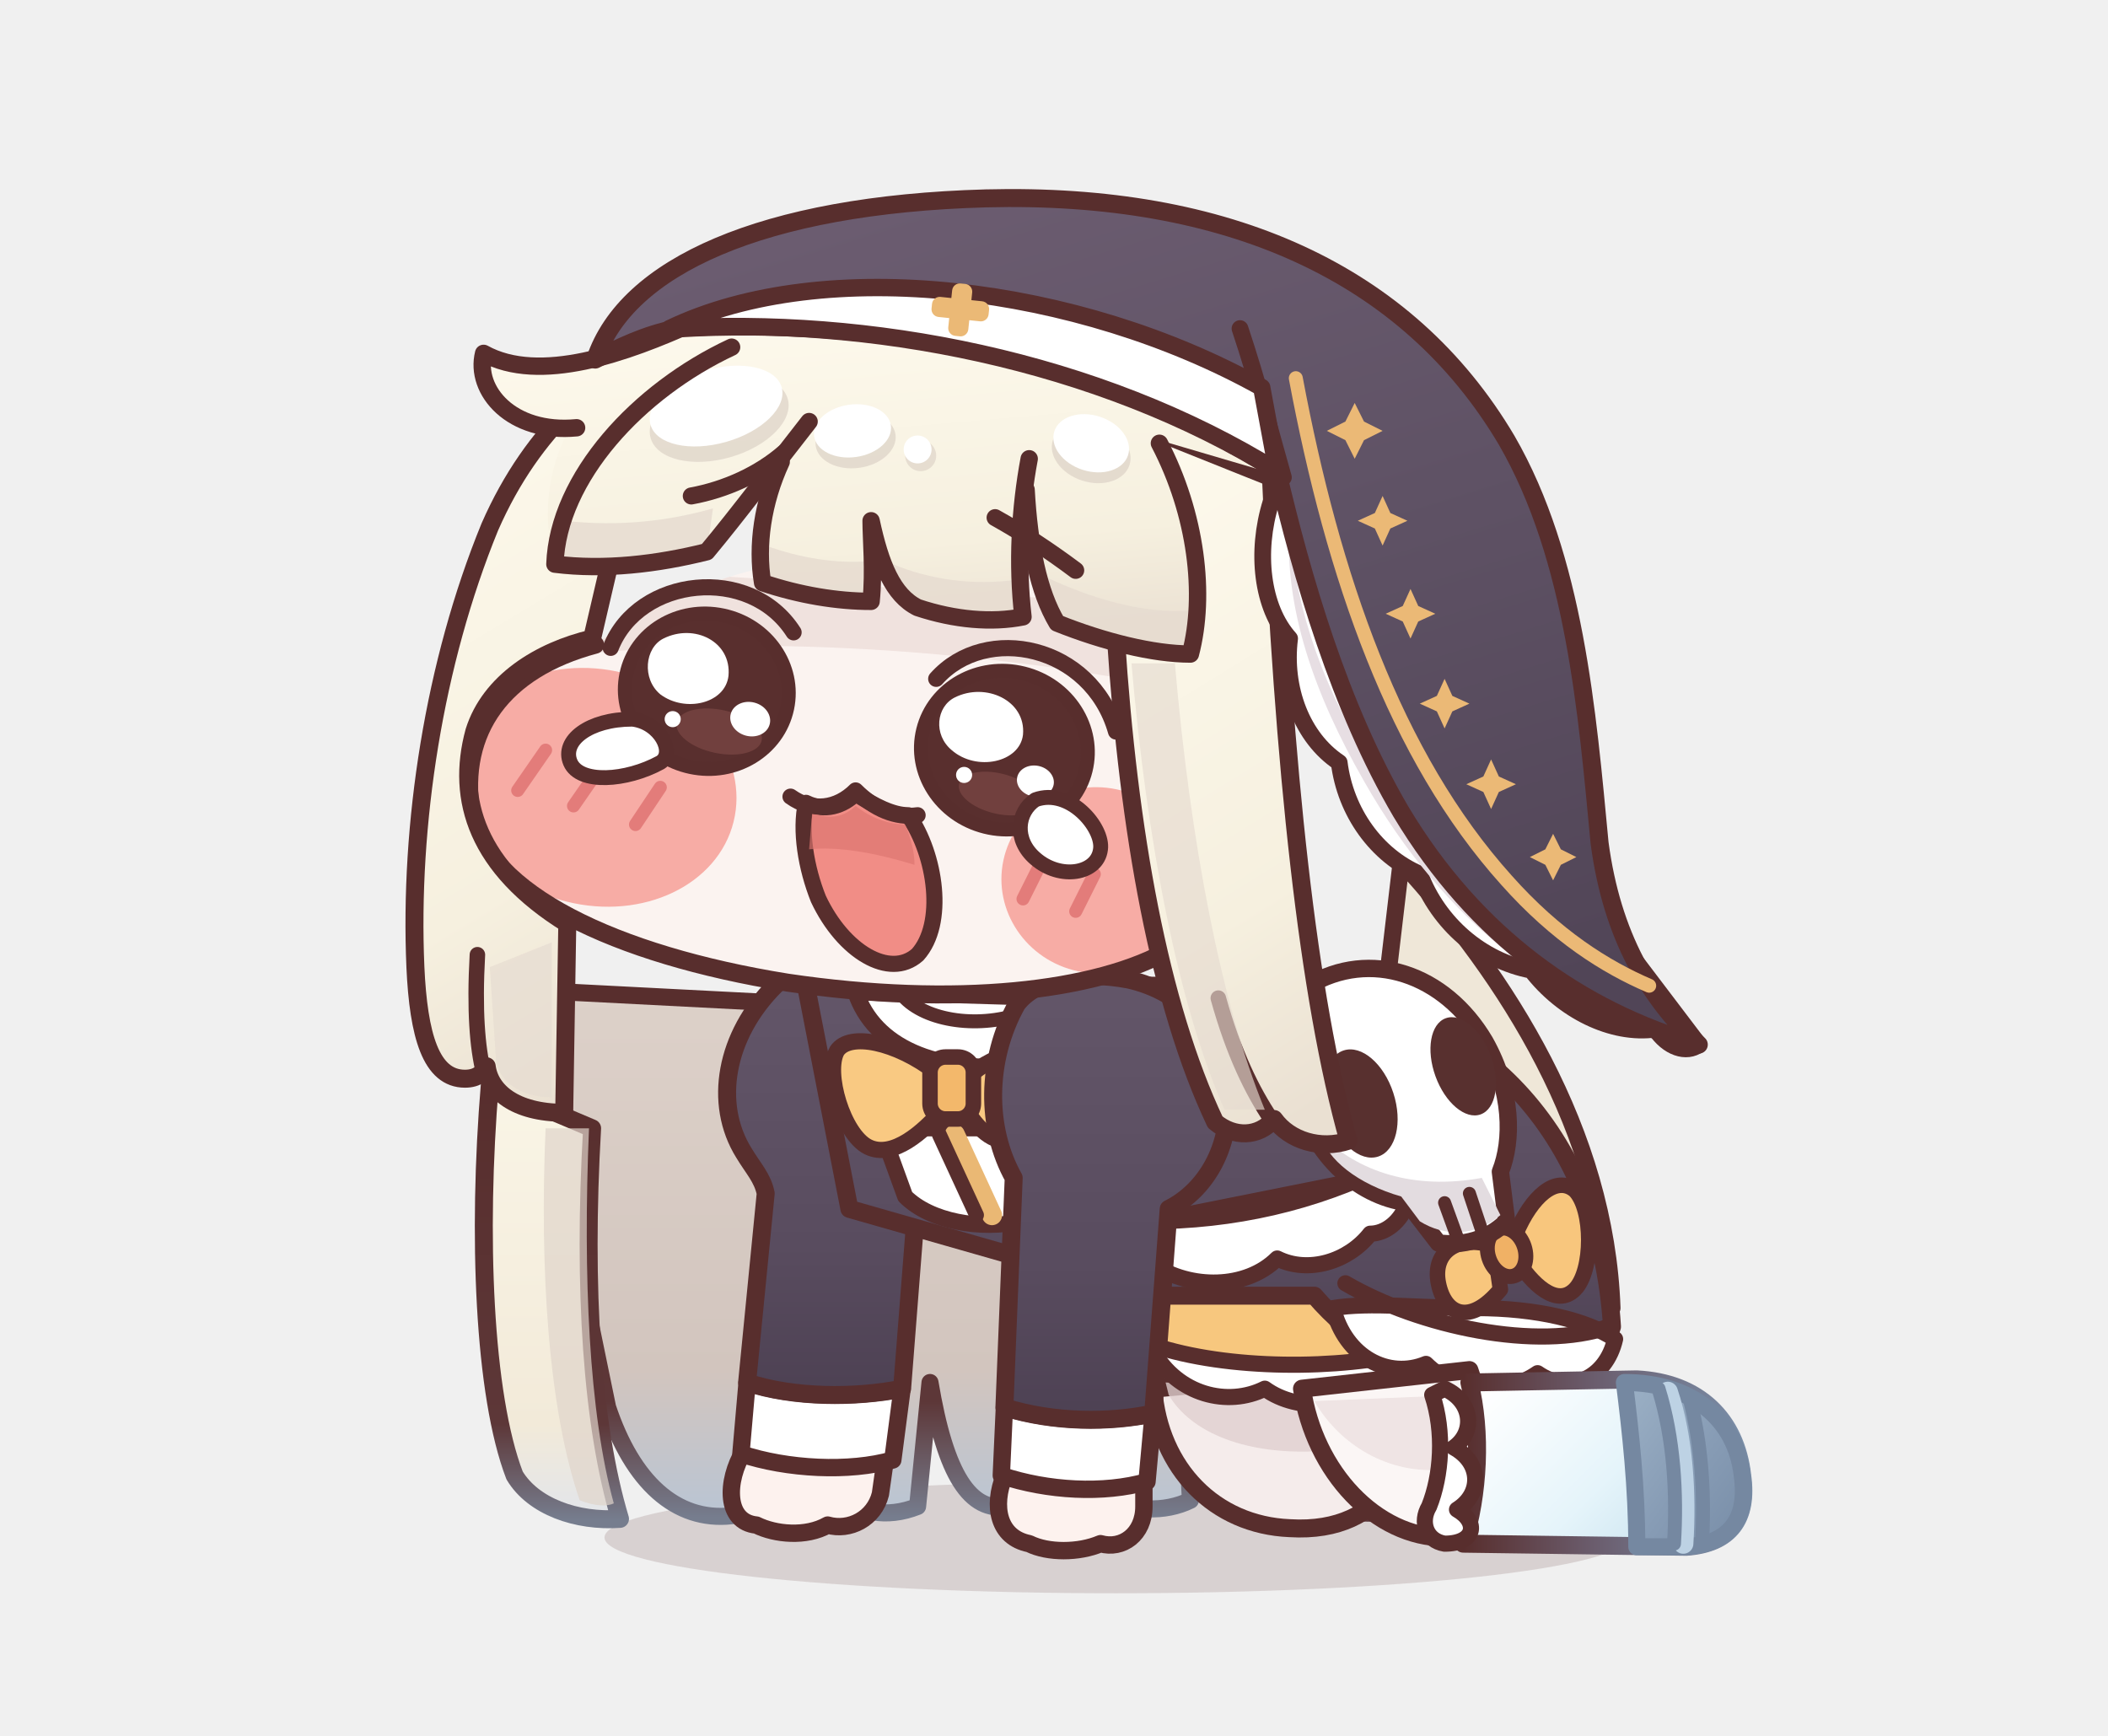
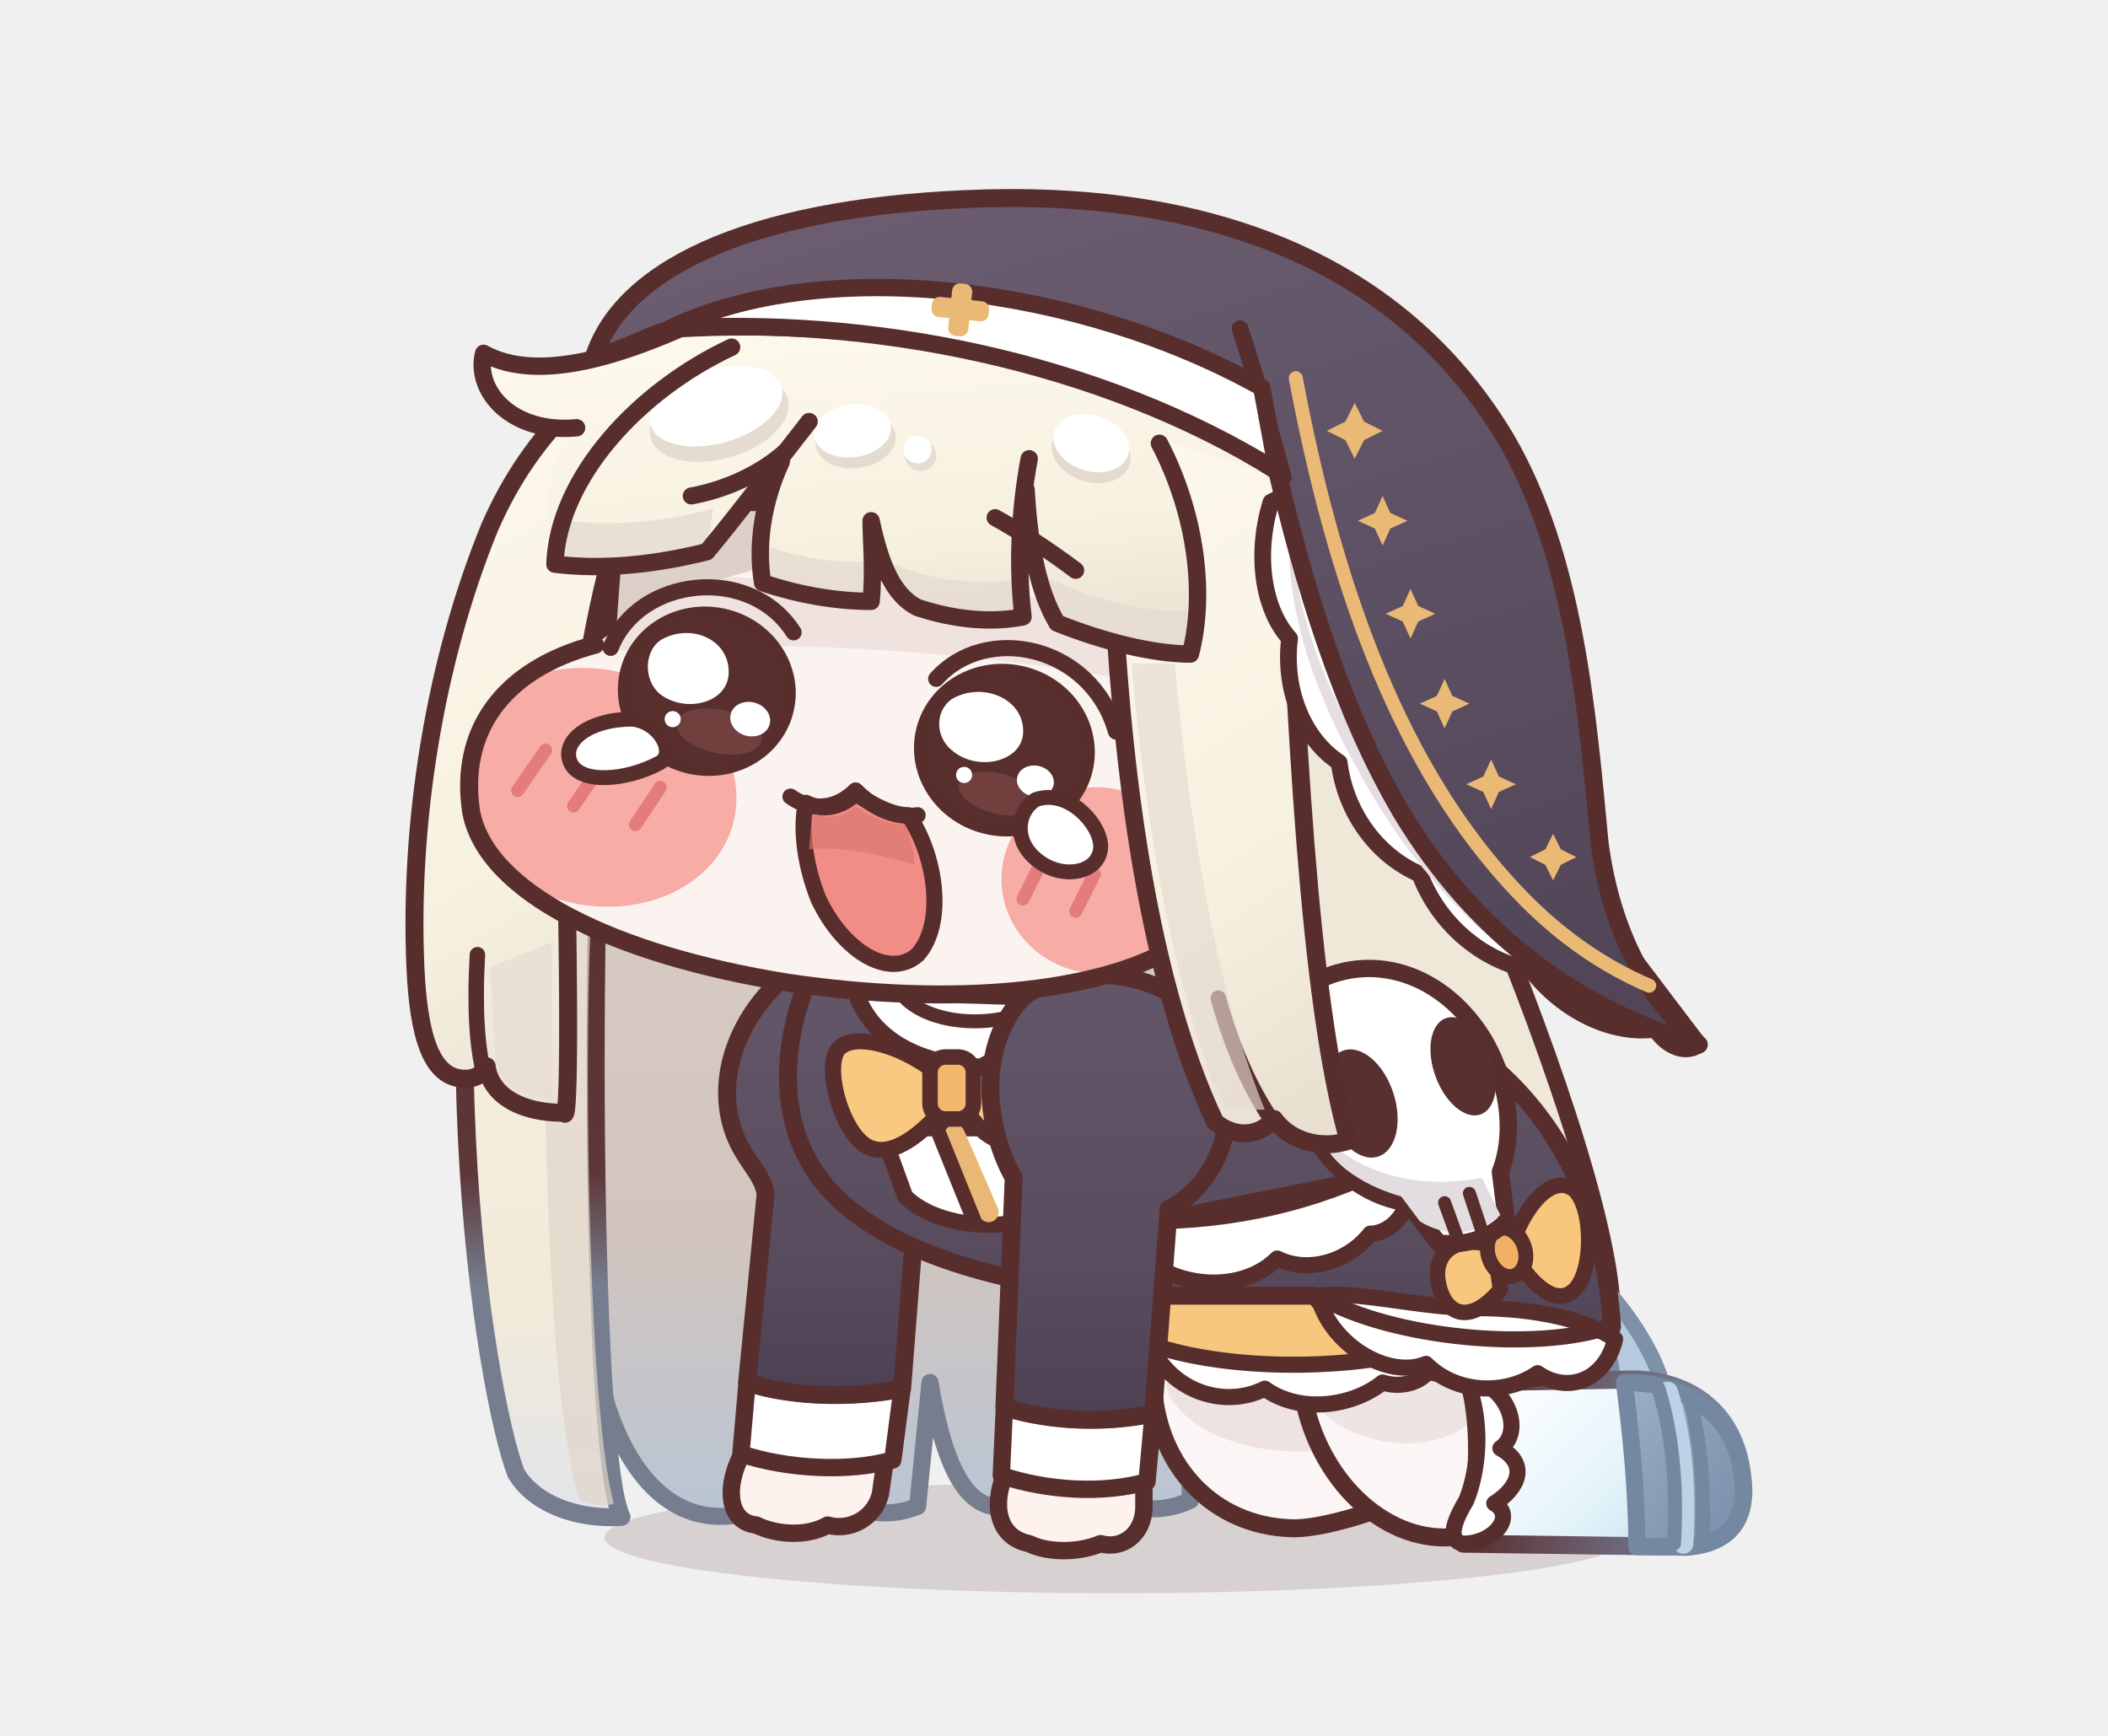
<svg xmlns="http://www.w3.org/2000/svg" id="sipiqi-svg" viewBox="-40 -30 680 560" preserveAspectRatio="xMidYMid meet">
  <defs>
-     <linearGradient id="backHairMainGrad" x1="0.5" y1="0" x2="0.5" y2="1">
+     <linearGradient id="backHairMainGrad" gradientUnits="userSpaceOnUse" x1="238.79" y1="128.94" x2="238.79" y2="459.13">
      <stop offset="0%" stop-color="#DDD1C9" />
      <stop offset="72%" stop-color="#D2C5BE" />
      <stop offset="100%" stop-color="#B9C5D4" />
    </linearGradient>
-     <linearGradient id="leftBackStrandGrad" x1="0.5" y1="0" x2="0.5" y2="1">
+     <linearGradient id="backHairStrokeGrad" gradientUnits="userSpaceOnUse" x1="238.79" y1="197.06" x2="238.79" y2="391.03">
+       <stop offset="0%" stop-color="#582E2D" />
+       <stop offset="78%" stop-color="#5D3738" />
+       <stop offset="100%" stop-color="#767D8E" />
+     </linearGradient>
+     <linearGradient id="leftBackStrandGrad" gradientUnits="userSpaceOnUse" x1="135.12" y1="143.96" x2="135.12" y2="459.43">
      <stop offset="0%" stop-color="#FAF5E6" />
      <stop offset="78%" stop-color="#F2EAD9" />
      <stop offset="100%" stop-color="#E2E5EB" />
    </linearGradient>
-     <linearGradient id="backHairStrokeGrad" x1="0.5" y1="0" x2="0.5" y2="1">
+     <linearGradient id="leftBackStrandStrokeGrad" gradientUnits="userSpaceOnUse" x1="135.12" y1="218.73" x2="135.12" y2="384.64">
      <stop offset="0%" stop-color="#582E2D" />
      <stop offset="78%" stop-color="#5D3738" />
      <stop offset="100%" stop-color="#767D8E" />
    </linearGradient>
-     <linearGradient id="frontHairGrad" x1="0.4" y1="0" x2="0.6" y2="1">
+     <linearGradient id="farSockGrad" gradientUnits="userSpaceOnUse" x1="382.92" y1="422.36" x2="463.11" y2="455.4">
+       <stop offset="0%" stop-color="#FFFFFF" />
+       <stop offset="55%" stop-color="#E5F4FA" />
+       <stop offset="100%" stop-color="#C4DFEC" />
+     </linearGradient>
+     <linearGradient id="farSockStrokeGrad" gradientUnits="userSpaceOnUse" x1="391.02" y1="432.86" x2="474.38" y2="397.95">
+       <stop offset="0%" stop-color="#582E2D" />
+       <stop offset="45%" stop-color="#6A5B6B" />
+       <stop offset="100%" stop-color="#7A8EA8" />
+     </linearGradient>
+     <linearGradient id="nearSockGrad" gradientUnits="userSpaceOnUse" x1="428.6" y1="429.19" x2="489.8" y2="490.64">
+       <stop offset="0%" stop-color="#FFFFFF" />
+       <stop offset="55%" stop-color="#E5F4FA" />
+       <stop offset="100%" stop-color="#C4DFEC" />
+     </linearGradient>
+     <linearGradient id="nearSockStrokeGrad" gradientUnits="userSpaceOnUse" x1="432" y1="442" x2="522.38" y2="442">
+       <stop offset="0%" stop-color="#582E2D" />
+       <stop offset="45%" stop-color="#6A5B6B" />
+       <stop offset="100%" stop-color="#7A8EA8" />
+     </linearGradient>
+     <linearGradient id="nearBootGrad" gradientUnits="userSpaceOnUse" x1="480.87" y1="420.33" x2="531.22" y2="456.78">
+       <stop offset="0%" stop-color="#9CB1C6" />
+       <stop offset="55%" stop-color="#879CB5" />
+       <stop offset="100%" stop-color="#788DA7" />
+     </linearGradient>
+     <linearGradient id="farArmHabitGrad" gradientUnits="userSpaceOnUse" x1="225.28" y1="287.92" x2="225.28" y2="419.97">
+       <stop offset="0%" stop-color="#635669" />
+       <stop offset="65%" stop-color="#594C5F" />
+       <stop offset="100%" stop-color="#4D4153" />
+     </linearGradient>
+     <linearGradient id="torsoHabitGrad" gradientUnits="userSpaceOnUse" x1="347.1" y1="287.98" x2="347.1" y2="415.2">
+       <stop offset="0%" stop-color="#635669" />
+       <stop offset="65%" stop-color="#594C5F" />
+       <stop offset="100%" stop-color="#4D4153" />
+     </linearGradient>
+     <linearGradient id="nearArmHabitGrad" gradientUnits="userSpaceOnUse" x1="317.78" y1="284.41" x2="317.78" y2="427.97">
+       <stop offset="0%" stop-color="#635669" />
+       <stop offset="65%" stop-color="#594C5F" />
+       <stop offset="100%" stop-color="#4D4153" />
+     </linearGradient>
+     <linearGradient id="leftSideHairGrad" gradientUnits="userSpaceOnUse" x1="128.23" y1="78.98" x2="243.16" y2="268.88">
      <stop offset="0%" stop-color="#FDF9EC" />
      <stop offset="68%" stop-color="#F6F0DF" />
      <stop offset="100%" stop-color="#EAE0D2" />
    </linearGradient>
-     <linearGradient id="veilGrad" x1="0.3" y1="0" x2="0.7" y2="1">
+     <linearGradient id="rightSideHairGrad" gradientUnits="userSpaceOnUse" x1="346.4" y1="85.8" x2="463.93" y2="276.44">
+       <stop offset="0%" stop-color="#FDF9EC" />
+       <stop offset="68%" stop-color="#F6F0DF" />
+       <stop offset="100%" stop-color="#EAE0D2" />
+     </linearGradient>
+     <linearGradient id="frontBangsGrad" gradientUnits="userSpaceOnUse" x1="225.73" y1="71.57" x2="235.39" y2="183.79">
+       <stop offset="0%" stop-color="#FDF9EC" />
+       <stop offset="68%" stop-color="#F6F0DF" />
+       <stop offset="100%" stop-color="#EAE0D2" />
+     </linearGradient>
+     <linearGradient id="veilGrad" gradientUnits="userSpaceOnUse" x1="264.15" y1="31.94" x2="353.11" y2="321.83">
      <stop offset="0%" stop-color="#6B5C70" />
      <stop offset="45%" stop-color="#5F5265" />
      <stop offset="100%" stop-color="#514557" />
    </linearGradient>
-     <linearGradient id="habitGrad" x1="0.5" y1="0" x2="0.5" y2="1">
-       <stop offset="0%" stop-color="#635669" />
-       <stop offset="65%" stop-color="#594C5F" />
-       <stop offset="100%" stop-color="#4D4153" />
-     </linearGradient>
-     <linearGradient id="lowerSockGrad" x1="0" y1="0.2" x2="1" y2="0.8">
-       <stop offset="0%" stop-color="#FFFFFF" />
-       <stop offset="55%" stop-color="#E5F4FA" />
-       <stop offset="100%" stop-color="#C4DFEC" />
-     </linearGradient>
-     <linearGradient id="farSockGrad" x1="0" y1="0.2" x2="1" y2="0.8">
-       <stop offset="0%" stop-color="#EFEBF0" />
-       <stop offset="55%" stop-color="#D5E5F0" />
-       <stop offset="100%" stop-color="#B0CADE" />
-     </linearGradient>
-     <linearGradient id="bootGrad" x1="0" y1="0" x2="1" y2="1">
-       <stop offset="0%" stop-color="#9CB1C6" />
-       <stop offset="55%" stop-color="#879CB5" />
-       <stop offset="100%" stop-color="#788DA7" />
-     </linearGradient>
-     <linearGradient id="farBootGrad" x1="0" y1="0" x2="1" y2="1">
-       <stop offset="0%" stop-color="#869BB2" />
-       <stop offset="55%" stop-color="#7186A0" />
-       <stop offset="100%" stop-color="#627792" />
-     </linearGradient>
-     <linearGradient id="legOutlineFade" x1="0" y1="0.5" x2="1" y2="0.5">
-       <stop offset="0%" stop-color="#582E2D" />
-       <stop offset="45%" stop-color="#6A5B6B" />
-       <stop offset="100%" stop-color="#7A8EA8" />
-     </linearGradient>
    <clipPath id="faceClip">
-       <path d="M 152 178 C 122 186 108 206 112 232 C 117 258 158 278 214 287 C 268 295 314 290 338 276 C 348 250 344 196 322 162 C 278 140 198 142 152 178 Z" />
+       <path d="M 152 178 c -30 8 -44 28 -40 54 5 26 46 46 102 55 54 8 100 3 124 -11 10 -26 6 -80 -16 -114 -44 -22 -124 -20 -170 16 Z" />
    </clipPath>
  </defs>
  <g id="Facing_Wrapper">
    <g id="Ground_Shadow">
      <ellipse id="Ground_Shadow_Ellipse" cx="320" cy="466" rx="165" ry="18" fill="rgba(88,46,45,0.16)" />
    </g>
    <g id="Character_Root">
      <g id="Back_Hair_Rig" stroke-linecap="round" stroke-linejoin="round">
-         <path d="M 412 248 C 446 285 478 335 480 392 L 456 385 L 408 282 Z" fill="#EFE7D8" stroke="#582E2D" stroke-width="5.5" />
-         <path d="M 142 290 L 336 300 L 344 454 C 336 458 324 458 318 452 L 292 418 L 285 456 C 273 458 265 446 260 416 L 256 456 C 246 460 236 458 232 452 L 206 434 L 196 459 C 178 461 164 448 156 424 L 142 356 Z" fill="url(#backHairMainGrad)" stroke="url(#backHairStrokeGrad)" stroke-width="5.5" />
-         <path d="M 118 320 C 114 368 116 420 126 446 C 132 456 146 461 160 460 C 151 430 148 386 151 334 Z" fill="url(#leftBackStrandGrad)" stroke="url(#backHairStrokeGrad)" stroke-width="5.8" />
-         <path d="M 136 334 C 134 380 137 425 147 454 C 152 456 156 456 158 455 C 150 426 148 382 150 334 Z" fill="#DFD4CA" opacity="0.7" />
+         <path d="M 364 116 c 34 37 114 219 116 276 l -24 -7 -118 13.21 L 183 83.23 l 181 32.77 Z" fill="#EFE7D8" stroke="#582E2D" stroke-width="5.5" />
+         <path d="M 142 129 l 194 10 8 315 c -8 4 -20 4 -26 -2 l -26 -34 -7 38 c -12 2 -20 -10 -25 -40 l -4 40 c -10 4 -20 2 -24 -4 l -26 -18 -10 25 c -18 2 -32 -11 -40 -35 0 0 -14 -47.92 -20.58 -98 -6.58 -50.08 6.58 -197 6.58 -197 Z" fill="url(#backHairMainGrad)" stroke="url(#backHairStrokeGrad)" stroke-width="5.5" />
+         <path d="M 128 144 c -34.3 140.49 -11.52 275.34 -1.52 301.34 6 10 20 15 34 14 -10.36 -20.55 -10.91 -223.63 -2.48 -313.34 l -30 -2 Z" fill="url(#leftBackStrandGrad)" stroke="url(#leftBackStrandStrokeGrad)" stroke-width="5.8" />
+         <path d="M 136.42 271.04 c -2 46 0.58 153.96 10.58 182.96 5 2 9 2 11 1 -8 -29 -9.58 -135.96 -7.58 -183.96 h -14 Z" fill="#DFD4CA" opacity="0.7" />
      </g>
      <g id="Far_Leg_Rig" stroke-linecap="round" stroke-linejoin="round">
-         <path d="M 392 406 L 448 405 C 468 406 480 418 482 436 C 484 450 478 458 464 459 L 390 458 C 395 442 396 422 392 406 Z" fill="url(#farSockGrad)" stroke="url(#legOutlineFade)" stroke-width="5.5" />
-         <path d="M 444 406 C 466 406 480 418 482 436 C 484 450 478 458 464 459 L 448 459 C 448 440 446 422 444 406 Z" fill="url(#farBootGrad)" stroke="#6D8099" stroke-width="5.2" />
-         <path d="M 458 409 C 463 424 464 442 463 458" fill="none" stroke="#AEC4D9" stroke-width="6.2" />
-         <path d="M 455 408 C 460 424 461 442 460 458" fill="none" stroke="#6D8099" stroke-width="4.2" />
-         <path d="M 465 411 C 469 426 470 443 469 458" fill="none" stroke="#6D8099" stroke-width="4.2" />
-         <path d="M 386 408 C 395 412 396 422 389 427 C 398 432 398 442 390 447 C 397 451 396 458 386 458 C 380 457 378 451 381 446 C 385 436 386 422 382 410 Z" fill="#F5F0F3" stroke="#582E2D" stroke-width="5" />
-         <path d="M 332 418 C 334 444 352 462 376 463 C 392 464 402 458 408 450 L 398 412 Z" fill="#F5ECEB" stroke="#582E2D" stroke-width="5.8" />
-         <path d="M 337 420 C 344 432 362 440 388 438 L 392 418 L 336 416 Z" fill="#DFCECE" opacity="0.78" />
+         <path d="M 476 384 c 14 14 26.38 38.27 18 42 s -54.85 -25.99 -46.1 -42.23 28.1 0.23 28.1 0.23 Z" fill="#B6CBE0" stroke="#7E91A8" stroke-width="5" />
+         <path d="M 382.91 408.06 l 49.42 -21.78 c 18.83 -6.8 34.54 -0.37 43.34 15.46 7.25 12.14 4.81 21.84 -7.72 28.17 l -66.8 26.89 c -1.57 -16.69 -8.37 -35.52 -18.24 -48.74 Z" fill="url(#farSockGrad)" stroke="url(#farSockStrokeGrad)" stroke-width="5.8" />
+         <path d="M 332 418 c 2 26 20 44 44 45 16 1 61 -16.54 63.78 -28.22 s -2.99 -40.54 -18.34 -42.19 c -12.07 -1.3 -32.05 20.31 -34.29 19.41 -5.08 -2.05 -1.15 -39.29 -34.15 -39.29 s -21 45.29 -21 45.29 Z" fill="#FBF6F5" stroke="#582E2D" stroke-width="5.8" />
+         <path d="M 337 420 c 7 12 25 20 51 18 l 4 -20 -56 -2 1 4 Z" fill="#E9DCDC" opacity="0.75" />
+       </g>
+       <g id="Near_Leg_Rig" stroke-linecap="round" stroke-linejoin="round">
+         <path d="M 380 418 c 4 27 24 48 46 48 10 0 16 -12 16 -30 l -8 -24 s -5.45 -40.56 -35.23 -40.56 -18.77 46.56 -18.77 46.56 Z" fill="#FBF6F5" stroke="#582E2D" stroke-width="5.8" />
+         <path d="M 384 422 c 8 14 42 21.5 55.78 1.09 l -17.78 -11.09 -38 10 Z" fill="#E8DADA" opacity="0.65" />
+         <path d="M 434 416 l 54 -1 c 20 1 32 13 34 31 2 14 -4 22 -18 23 l -72 -1 c 5 -16 6 -36 2 -52 Z" fill="url(#nearSockGrad)" stroke="url(#nearSockStrokeGrad)" stroke-width="5.8" />
+         <path d="M 484 416 c 22 0 36 12 38 30 2 14 -4 22 -18 23 h -16 c 0 -19 -2 -37 -4 -53 Z" fill="url(#nearBootGrad)" stroke="#7588A1" stroke-width="5.5" />
+         <path d="M 498 419 c 5 15 6 33 5 49" fill="none" stroke="#BDD2E4" stroke-width="6.5" />
+         <path d="M 495 418 c 5 16 6 34 5 50" fill="none" stroke="#7588A1" stroke-width="4.5" />
+         <path d="M 505 421 c 4 15 5 32 4 47" fill="none" stroke="#7588A1" stroke-width="4.5" />
+         <path d="M 438.03 416 c 9 4 12.97 16.23 5.97 21.23 9 5 6.03 12.77 -1.97 17.77 7 4 -0.03 13 -10.03 13 -6 -1 -1.97 -9 1.03 -14 4 -10 5 -24 1 -36 l 4 -2 Z" fill="#FFFFFF" stroke="#582E2D" stroke-width="5.2" />
      </g>
      <g id="Far_Arm_Rig" stroke-linecap="round" stroke-linejoin="round">
-         <path d="M 200 438 C 194 448 194 461 204 462 C 210 465 220 466 227 462 C 234 464 242 460 244 452 L 246 438 Z" fill="#FDF2EE" stroke="#582E2D" stroke-width="5.6" />
-         <path d="M 201 416 C 216 421 236 421 251 418 L 248 441 C 234 445 214 444 199 439 Z" fill="#FFFFFF" stroke="#582E2D" stroke-width="5.6" />
-         <path d="M 210 288 C 194 304 190 326 200 342 C 203 347 206 350 207 355 L 201 416 C 216 421 236 421 251 418 L 256 354 C 254 344 246 338 242 332 C 252 316 250 296 236 286 C 226 280 216 282 210 288 Z" fill="url(#habitGrad)" stroke="#582E2D" stroke-width="5.8" />
+         <path d="M 200 438 c -6 10 -6 23 4 24 6 3 16 4 23 0 7 2 15 -2 17 -10 l 2 -14 h -46 Z" fill="#FDF2EE" stroke="#582E2D" stroke-width="5.6" />
+         <path d="M 201 416 c 15 5 35 5 50 2 l -3 23 c -14 4 -34 3 -49 -2 l 2 -23 Z" fill="#FFFFFF" stroke="#582E2D" stroke-width="5.6" />
+         <path d="M 210 288 c -16 16 -20 38 -10 54 3 5 6 8 7 13 l -6 61 c 15 5 35 5 50 2 l 5 -64 c 0.06 -17.55 -1.42 -36.9 -8 -57" fill="url(#farArmHabitGrad)" stroke="#582E2D" stroke-width="5.8" />
      </g>
      <g id="Torso_Rig" stroke-linecap="round" stroke-linejoin="round">
-         <path d="M 332 406 C 340 420 356 424 368 418 C 379 426 396 424 406 416 C 412 418 420 416 422 410 L 416 396 L 332 396 Z" fill="#FFFFFF" stroke="#582E2D" stroke-width="5.2" />
-         <path d="M 334 382 L 418 380 L 416 406 C 392 412 356 412 332 404 Z" fill="#F7C77E" stroke="#582E2D" stroke-width="5.2" />
-         <path d="M 220 288 L 382 288 C 436 296 476 334 480 398 C 476 412 456 418 430 414 C 412 412 396 402 384 388 L 332 388 L 234 360 Z" fill="url(#habitGrad)" stroke="#582E2D" stroke-width="5.8" />
-         <path d="M 332 378 C 344 386 362 386 372 376 C 382 381 395 377 402 368 C 407 368 412 364 414 358 L 402 350 L 332 364 Z" fill="#FFFFFF" stroke="#582E2D" stroke-width="5.2" />
-         <path d="M 330 364 C 358 364 384 358 408 346" fill="none" stroke="#582E2D" stroke-width="5.2" />
-         <path d="M 390 392 C 394 408 408 415 420 410 C 430 420 446 420 456 413 C 466 420 478 415 481 402 C 472 396 456 392 436 392 C 418 392 402 390 390 392 Z" fill="#FFFFFF" stroke="#582E2D" stroke-width="5.2" />
-         <path d="M 394 384 C 418 398 456 406 479 398" fill="none" stroke="#582E2D" stroke-width="5.2" />
-         <path d="M 244 334 L 288 334 L 290 364 C 276 367 260 364 252 356 Z" fill="#FFFFFF" stroke="#582E2D" stroke-width="5.2" />
-         <path d="M 268 336 L 280 362" fill="none" stroke="#EAB874" stroke-width="6.5" />
-         <path d="M 263 336 L 275 362" fill="none" stroke="#582E2D" stroke-width="4.8" />
-         <path d="M 236 290 C 242 308 262 316 288 314 C 298 312 304 302 304 292 Z" fill="#FFFFFF" stroke="#582E2D" stroke-width="5.4" />
-         <path d="M 252 292 C 260 300 278 302 292 296" fill="none" stroke="#582E2D" stroke-width="4.5" />
+         <path d="M 332 406 c 8 14 24 18 36 12 11 8 28 6 38 -2 6 2 14 0 16 -6 l -6 -14 h -84 v 10 Z" fill="#FFFFFF" stroke="#582E2D" stroke-width="5.2" />
+         <path d="M 334 382 l 84 -2 -2 26 c -24 6 -60 6 -84 -2 l 2 -22 Z" fill="#F7C77E" stroke="#582E2D" stroke-width="5.2" />
+         <path d="M 220 288 h 162 c 54 8 94 46 98 110 -4 14 -24 20 -50 16 -18 -2 -34 -12 -46 -26 h -52 s -64.08 -0.6 -98 -28 -14 -72 -14 -72 Z" fill="url(#torsoHabitGrad)" stroke="#582E2D" stroke-width="5.8" />
+         <path d="M 332 378 c 12 8 30 8 40 -2 10 5 23 1 30 -8 5 0 10 -4 12 -10 l -12 -8 -70 14 v 14 Z" fill="#FFFFFF" stroke="#582E2D" stroke-width="5.2" />
+         <path d="M 330 364 c 28 0 54 -6 78 -18" fill="none" stroke="#582E2D" stroke-width="5.2" />
+         <path d="M 385.16 388.09 c 4 16 22.84 26.91 34.84 21.91 10 10 26 10 36 3 10 7 22 2 25 -11 -9 -6 -25 -10 -45 -10 -18 0 -38.84 -5.91 -50.84 -3.91 Z" fill="#FFFFFF" stroke="#582E2D" stroke-width="5.2" />
+         <path d="M 385.16 388.09 c 24 14 70.84 17.91 93.84 9.91" fill="none" stroke="#582E2D" stroke-width="5.2" />
+         <path d="M 244 334 h 44 l 2 30 c -14 3 -30 0 -38 -8 l -8 -22 Z" fill="#FFFFFF" stroke="#582E2D" stroke-width="5.2" />
+         <path d="M 268 336 l 10.92 25.02" fill="none" stroke="#EAB874" stroke-width="6.5" />
+         <path d="M 263 336 l 11.68 28.96" fill="none" stroke="#582E2D" stroke-width="4.8" />
+         <path d="M 236 290 c 6 18 26 26 52 24 10 -2 16 -12 16 -22 l -68 -2 Z" fill="#FFFFFF" stroke="#582E2D" stroke-width="5.4" />
+         <path d="M 252 292 c 8 8 26 10 40 4" fill="none" stroke="#582E2D" stroke-width="4.5" />
        <g id="Front_Bow">
-           <path d="M 262 316 C 249 306 234 303 230 309 C 226 316 232 336 240 340 C 248 344 258 335 264 328 Z" fill="#F9C982" stroke="#582E2D" stroke-width="5.2" />
-           <path d="M 274 316 C 284 308 295 308 298 315 C 300 322 294 336 286 338 C 279 339 274 332 271 327 Z" fill="#F9C982" stroke="#582E2D" stroke-width="5.2" />
-           <rect x="260" y="311" width="14" height="20" rx="5" fill="#F3B86B" stroke="#582E2D" stroke-width="5" />
+           <path d="M 262 316 c -13 -10 -28 -13 -32 -7 -4 7 2 27 10 31 s 18 -5 24 -12 l -2 -12 Z" fill="#F9C982" stroke="#582E2D" stroke-width="5.2" />
+           <path d="M 274 316 c 10 -8 21 -8 24 -1 2 7 -4 21 -12 23 -7 1 -12 -6 -15 -11 l 3 -11 Z" fill="#F9C982" stroke="#582E2D" stroke-width="5.2" />
+           <rect x="260" y="311" width="14" height="20" rx="5" ry="5" fill="#F3B86B" stroke="#582E2D" stroke-width="5" />
        </g>
        <g id="Skull_Rig">
          <g id="Back_Bow">
-             <path d="M 442 372 C 430 368 422 374 424 384 C 426 394 434 398 444 386 Z" fill="#F8C67D" stroke="#582E2D" stroke-width="5" />
-             <path d="M 449 368 C 454 356 462 349 468 354 C 474 360 474 380 468 386 C 462 392 454 384 449 376 Z" fill="#F8C67D" stroke="#582E2D" stroke-width="5" />
+             <path d="M 442 372 c -12 -4 -20 2 -18 12 s 10 14 20 2 l -2 -14 Z" fill="#F8C67D" stroke="#582E2D" stroke-width="5" />
+             <path d="M 449 368 c 5 -12 13 -19 19 -14 6 6 6 26 0 32 s -14 -2 -19 -10 v -8 Z" fill="#F8C67D" stroke="#582E2D" stroke-width="5" />
            <ellipse cx="446" cy="374" rx="6" ry="8" transform="rotate(-18 446 374)" fill="#F0B165" stroke="#582E2D" stroke-width="4.8" />
          </g>
          <g id="Skull_Ornament">
-             <path d="M 382 288 C 402 276 426 284 439 306 C 448 322 448 338 444 348 L 446 364 C 440 370 432 372 424 371 L 414 358 C 398 356 382 342 378 320 C 376 306 378 294 382 288 Z" fill="#FFFFFF" stroke="#582E2D" stroke-width="5.6" />
-             <path d="M 386 336 C 398 348 416 354 438 350 L 444 362 C 436 369 426 369 418 364 L 412 356 C 398 352 388 344 386 336 Z" fill="#E3DCE0" />
+             <path d="M 382 288 c 20 -12 44 -4 57 18 9 16 9 32 5 42 l 2 16 c -6 6 -14 8 -22 7 l -10 -13 c -16 -2 -32 -16 -36 -38 -2 -14 0 -26 4 -32 Z" fill="#FFFFFF" stroke="#582E2D" stroke-width="5.6" />
+             <path d="M 386 336 c 12 12 30 18 52 14 l 6 12 c -8 7 -18 7 -26 2 l -6 -8 c -14 -4 -24 -12 -26 -20 Z" fill="#E3DCE0" />
            <ellipse cx="399" cy="326" rx="11" ry="18" transform="rotate(-18 399 326)" fill="#58302F" />
            <ellipse cx="432" cy="314" rx="9.5" ry="16.5" transform="rotate(-20 432 314)" fill="#58302F" />
            <line x1="426" y1="358" x2="430" y2="369" stroke="#582E2D" stroke-width="4.2" />
            <line x1="434" y1="355" x2="438" y2="367" stroke="#582E2D" stroke-width="4.2" />
          </g>
        </g>
      </g>
-       <g id="Near_Leg_Rig" stroke-linecap="round" stroke-linejoin="round">
-         <path d="M 380 418 C 384 445 404 466 426 466 C 436 466 442 454 442 436 L 434 412 Z" fill="#FBF6F5" stroke="#582E2D" stroke-width="5.8" />
-         <path d="M 384 422 C 392 436 408 446 426 444 L 432 420 Z" fill="#E8DADA" opacity="0.65" />
-         <path d="M 434 416 L 488 415 C 508 416 520 428 522 446 C 524 460 518 468 504 469 L 432 468 C 437 452 438 432 434 416 Z" fill="url(#lowerSockGrad)" stroke="url(#legOutlineFade)" stroke-width="5.8" />
-         <path d="M 484 416 C 506 416 520 428 522 446 C 524 460 518 468 504 469 L 488 469 C 488 450 486 432 484 416 Z" fill="url(#bootGrad)" stroke="#7588A1" stroke-width="5.5" />
-         <path d="M 498 419 C 503 434 504 452 503 468" fill="none" stroke="#BDD2E4" stroke-width="6.5" />
-         <path d="M 495 418 C 500 434 501 452 500 468" fill="none" stroke="#7588A1" stroke-width="4.5" />
-         <path d="M 505 421 C 509 436 510 453 509 468" fill="none" stroke="#7588A1" stroke-width="4.5" />
-         <path d="M 426 418 C 435 422 436 432 429 437 C 438 442 438 452 430 457 C 437 461 436 468 426 468 C 420 467 418 461 421 456 C 425 446 426 432 422 420 Z" fill="#FFFFFF" stroke="#582E2D" stroke-width="5.2" />
-       </g>
      <g id="Near_Arm_Rig" stroke-linecap="round" stroke-linejoin="round">
-         <path d="M 284 446 C 280 456 282 466 292 468 C 298 471 308 471 315 468 C 322 470 329 465 329 456 L 329 446 Z" fill="#FDF2EE" stroke="#582E2D" stroke-width="5.6" />
-         <path d="M 284 424 C 300 429 318 429 332 426 L 330 448 C 316 452 298 451 283 446 Z" fill="#FFFFFF" stroke="#582E2D" stroke-width="5.6" />
-         <path d="M 288 294 C 278 312 278 334 287 350 L 284 424 C 300 429 318 429 332 426 L 337 360 C 349 354 357 340 356 324 C 355 304 342 290 324 286 C 308 283 294 286 288 294 Z" fill="url(#habitGrad)" stroke="#582E2D" stroke-width="5.8" />
+         <path d="M 284 446 c -4 10 -2 20 8 22 6 3 16 3 23 0 7 2 14 -3 14 -12 v -10 h -45 Z" fill="#FDF2EE" stroke="#582E2D" stroke-width="5.6" />
+         <path d="M 284 424 c 16 5 34 5 48 2 l -2 22 c -14 4 -32 3 -47 -2 l 1 -22 Z" fill="#FFFFFF" stroke="#582E2D" stroke-width="5.6" />
+         <path d="M 288 294 c -12.42 15.87 -10 40 -1 56 l -3 74 c 16 5 34 5 48 2 l 5 -66 c 12 -6 20 -20 19 -36 -1.39 -45.6 -55.58 -45.87 -68 -30 Z" fill="url(#nearArmHabitGrad)" stroke="#582E2D" stroke-width="5.8" />
      </g>
      <g id="Head_Rig" stroke-linecap="round" stroke-linejoin="round">
+         <g id="Left_Side_Lock">
+           <path d="M 176 80 c -22 10 -44 28 -58 60 C 100 184 92 236 94 282 c 1 22 5 36 16 36 4 0 6 -2 7 -4 1 8 9 15 25 15 0 0 1.98 8.44 1 -61 s 15 -122 15 -122 l 18 -66 Z" fill="url(#leftSideHairGrad)" stroke="#582E2D" stroke-width="5.8" />
+           <path d="M 114 278 c -1 18 0 30 2 38" fill="none" stroke="#582E2D" stroke-width="5" />
+           <path d="M 118 282 l 20 -8 v 50 c -10 0 -17 -5 -18 -12 l -2 -30 Z" fill="#E6DCD1" opacity="0.72" />
+         </g>
        <g id="Head_and_Face">
-           <path d="M 152 178 C 122 186 108 206 112 232 C 117 258 158 278 214 287 C 268 295 314 290 338 276 C 348 250 344 196 322 162 C 278 140 198 142 152 178 Z" fill="#FBF3F0" />
+           <path d="M 152 178 c -30 8 -44 28 -40 54 5 26 46 46 102 55 54 8 100 3 124 -11 10 -26 6 -80 -16 -114 -44 -22 -124 -20 -170 16 Z" fill="#FBF3F0" />
          <g clip-path="url(#faceClip)">
-             <path d="M 135 152 L 342 166 L 338 192 C 280 180 202 174 140 182 Z" fill="#ECDBD7" opacity="0.72" />
-             <ellipse cx="152" cy="224" rx="46" ry="38" transform="rotate(14 152 224)" fill="#F7ACA5" />
-             <g stroke="#E37C7A" stroke-width="4.2" stroke-linecap="round">
-               <line x1="136" y1="212" x2="127" y2="225" />
-               <line x1="154" y1="217" x2="145" y2="230" />
-               <line x1="173" y1="224" x2="165" y2="236" />
-             </g>
-             <ellipse cx="314" cy="254" rx="31" ry="30" transform="rotate(12 314 254)" fill="#F7ACA5" />
-             <g stroke="#E37C7A" stroke-width="4.2" stroke-linecap="round">
-               <line x1="296" y1="248" x2="290" y2="260" />
-               <line x1="313" y1="252" x2="307" y2="264" />
-             </g>
-           </g>
-           <path d="M 152 178 C 122 186 108 206 112 232 C 117 258 158 278 214 287 C 268 295 314 290 338 276" fill="none" stroke="#582E2D" stroke-width="5.8" />
+             <path d="M 135 152 l 207 14 -4 26 c -58 -12 -136 -18 -198 -10 l -5 -30 Z" fill="#ECDBD7" opacity="0.72" />
+             <ellipse cx="152" cy="224" rx="38" ry="46" transform="rotate(-76 152 224)" fill="#F7ACA5" />
+             <line x1="136" y1="212" x2="127" y2="225" stroke="#E37C7A" stroke-width="4.2" />
+             <line x1="154" y1="217" x2="145" y2="230" stroke="#E37C7A" stroke-width="4.2" />
+             <line x1="173" y1="224" x2="165" y2="236" stroke="#E37C7A" stroke-width="4.2" />
+             <ellipse cx="314" cy="254" rx="30" ry="31" transform="rotate(-78 314 254)" fill="#F7ACA5" />
+             <line x1="296" y1="248" x2="290" y2="260" stroke="#E37C7A" stroke-width="4.2" />
+             <line x1="313" y1="252" x2="307" y2="264" stroke="#E37C7A" stroke-width="4.2" />
+           </g>
+           <path d="M 152 178 c -30 8 -44 28 -40 54 5 26 46 46 102 55 54 8 100 3 124 -11" fill="none" stroke="#582E2D" stroke-width="5.8" />
        </g>
        <g id="Eyes_and_Mouth">
          <g id="Left_Eye_Blink">
-             <path d="M 157 179 C 166 156 202 152 216 174" fill="none" stroke="#582E2D" stroke-width="5.2" />
-             <ellipse cx="188" cy="193" rx="26.5" ry="25" transform="rotate(12 188 193)" fill="#592F2E" stroke="#582E2D" stroke-width="4.5" />
-             <ellipse cx="192" cy="206" rx="14" ry="7" transform="rotate(12 192 206)" fill="#7A4643" opacity="0.75" />
-             <path d="M 174 176 C 184 171 196 177 195 188 C 194 197 181 200 173 194 C 167 189 168 179 174 176 Z" fill="#FFFFFF" />
-             <ellipse cx="202" cy="202" rx="6.5" ry="5.5" transform="rotate(15 202 202)" fill="#FFFFFF" />
+             <path d="M 157 179 c 9 -23 45 -27 59 -5" fill="none" stroke="#582E2D" stroke-width="5.2" />
+             <ellipse cx="188" cy="193" rx="25" ry="26.5" transform="rotate(-78 188 193)" fill="#592F2E" stroke="#582E2D" stroke-width="4.5" />
+             <ellipse cx="192" cy="206" rx="7" ry="14" transform="rotate(-78 192 206)" fill="#7A4643" opacity="0.75" />
+             <path d="M 174 176 c 10 -5 22 1 21 12 -1 9 -14 12 -22 6 -6 -5 -5 -15 1 -18 Z" fill="#FFFFFF" />
+             <ellipse cx="202" cy="202" rx="5.5" ry="6.5" transform="rotate(-75 202 202)" fill="#FFFFFF" />
            <circle cx="177" cy="202" r="2.6" fill="#FFFFFF" />
          </g>
          <g id="Left_Tear">
-             <path d="M 164 202 C 150 202 141 209 144 216 C 147 223 162 222 173 216 C 178 213 173 203 164 202 Z" fill="#FFFFFF" stroke="#582E2D" stroke-width="4.8" />
+             <path d="M 164 202 c -14 0 -23 7 -20 14 s 18 6 29 0 c 5 -3 0 -13 -9 -14 Z" fill="#FFFFFF" stroke="#582E2D" stroke-width="4.8" />
          </g>
          <g id="Right_Eye_Blink">
-             <path d="M 262 189 C 278 171 312 178 320 206" fill="none" stroke="#582E2D" stroke-width="5.2" />
-             <ellipse cx="284" cy="212" rx="27" ry="25.5" transform="rotate(14 284 212)" fill="#592F2E" stroke="#582E2D" stroke-width="4.5" />
-             <ellipse cx="282" cy="226" rx="13" ry="6.5" transform="rotate(14 282 226)" fill="#7A4643" opacity="0.75" />
-             <path d="M 268 195 C 278 190 291 196 290 207 C 289 216 275 219 267 212 C 261 207 262 198 268 195 Z" fill="#FFFFFF" />
-             <ellipse cx="294" cy="222" rx="6" ry="5" transform="rotate(12 294 222)" fill="#FFFFFF" />
+             <path d="M 262 189 c 16 -18 50 -11 58 17" fill="none" stroke="#582E2D" stroke-width="5.2" />
+             <ellipse cx="284" cy="212" rx="25.5" ry="27" transform="rotate(-76 284 212)" fill="#592F2E" stroke="#582E2D" stroke-width="4.5" />
+             <ellipse cx="282" cy="226" rx="6.5" ry="13" transform="rotate(-76 282 226)" fill="#7A4643" opacity="0.75" />
+             <path d="M 268 195 c 10 -5 23 1 22 12 -1 9 -15 12 -23 5 -6 -5 -5 -14 1 -17 Z" fill="#FFFFFF" />
+             <ellipse cx="294" cy="222" rx="5" ry="6" transform="rotate(-78 294 222)" fill="#FFFFFF" />
            <circle cx="271" cy="220" r="2.6" fill="#FFFFFF" />
          </g>
          <g id="Right_Tear">
-             <path d="M 294 228 C 288 232 287 241 294 247 C 302 254 314 252 315 244 C 316 237 305 224 294 228 Z" fill="#FFFFFF" stroke="#582E2D" stroke-width="4.8" />
+             <path d="M 294 228 c -6 4 -7 13 0 19 8 7 20 5 21 -3 1 -7 -10 -20 -21 -16 Z" fill="#FFFFFF" stroke="#582E2D" stroke-width="4.8" />
          </g>
          <g id="Mouth">
-             <path d="M 220 229 C 226 232 232 230 236 226 C 242 230 248 233 253 233 C 262 246 265 268 256 278 C 247 286 232 277 224 260 C 220 250 218 238 220 229 Z" fill="#F18D86" stroke="#582E2D" stroke-width="5.2" />
-             <path d="M 222 232 C 228 235 233 233 236 230 C 241 234 247 236 252 236 C 254 241 255 245 255 249 C 242 245 230 243 221 244 Z" fill="#DC746E" opacity="0.65" />
-             <path d="M 215 227 C 222 232 230 231 236 225 C 242 231 249 234 256 233" fill="none" stroke="#582E2D" stroke-width="5.2" />
-           </g>
+             <path d="M 220 229 c 6 3 12 1 16 -3 6 4 12 7 17 7 9 13 12 35 3 45 -9 8 -24 -1 -32 -18 -4 -10 -6 -22 -4 -31 Z" fill="#F18D86" stroke="#582E2D" stroke-width="5.2" />
+             <path d="M 222 232 c 6 3 11 1 14 -2 5 4 11 6 16 6 2 5 3 9 3 13 -13 -4 -25 -6 -34 -5 l 1 -12 Z" fill="#DC746E" opacity="0.65" />
+             <path d="M 215 227 c 7 5 15 4 21 -2 6 6 13 9 20 8" fill="none" stroke="#582E2D" stroke-width="5.2" />
+           </g>
+         </g>
+         <g id="Right_Side_Lock">
+           <path d="M 320 176 c 4 62 14 118 32 156 6 5 14 5 19 -1 5 7 15 10 24 7 -13 -46 -17 -133.5 -21 -227.5 l -45.17 -27.27 -8.83 92.77 Z" fill="url(#rightSideHairGrad)" stroke="#582E2D" stroke-width="5.8" />
+           <path d="M 353 292 c 5 18 11 30 17 39" fill="none" stroke="#582E2D" stroke-width="5" />
+           <path d="M 325 184 c 5 58 15 110 30 144 h 13 c -14 -34 -24 -86 -29 -144 h -14 Z" fill="#E5DAD0" opacity="0.65" />
        </g>
        <g id="Front_Hair_and_Bangs">
-           <g id="Left_Side_Lock">
-             <path d="M 176 80 C 154 90 132 108 118 140 C 100 184 92 236 94 282 C 95 304 99 318 110 318 C 114 318 116 316 117 314 C 118 322 126 329 142 329 L 143 268 C 114 250 107 228 113 206 C 118 190 134 180 151 176 L 158 146 Z" fill="url(#frontHairGrad)" stroke="#582E2D" stroke-width="5.8" />
-             <path d="M 114 278 C 113 296 114 308 116 316" fill="none" stroke="#582E2D" stroke-width="5" />
-             <path d="M 118 282 L 138 274 L 138 324 C 128 324 121 319 120 312 Z" fill="#E6DCD1" opacity="0.72" />
-           </g>
-           <g id="Right_Side_Lock">
-             <path d="M 320 176 C 324 238 334 294 352 332 C 358 337 366 337 371 331 C 376 338 386 341 395 338 C 382 292 374 218 370 124 L 330 108 Z" fill="url(#frontHairGrad)" stroke="#582E2D" stroke-width="5.8" />
-             <path d="M 353 292 C 358 310 364 322 370 331" fill="none" stroke="#582E2D" stroke-width="5" />
-             <path d="M 325 184 C 330 242 340 294 355 328 L 368 328 C 354 294 344 242 339 184 Z" fill="#E5DAD0" opacity="0.65" />
-           </g>
-           <path d="M 184 74 C 162 84 134 94 116 84 C 113 96 125 110 144 108 C 138 118 134 134 139 152 C 155 154 172 152 188 148 C 194 140 202 128 210 116 C 206 132 204 146 206 158 C 218 162 230 164 241 164 C 242 154 241 144 241 138 C 244 152 248 162 256 166 C 268 170 280 171 290 169 C 288 154 289 138 292 122 C 292 142 295 160 301 171 C 316 177 332 181 344 181 C 349 162 346 136 334 112 L 368 122 L 364 102 C 308 78 242 68 184 74 Z" fill="url(#frontHairGrad)" />
-           <path d="M 142 138 C 160 140 176 138 190 134 L 188 148 C 172 152 155 154 139 152 Z" fill="#E6DBD0" opacity="0.8" />
-           <path d="M 207 146 C 218 150 230 152 241 151 L 241 164 C 230 164 218 162 206 158 Z" fill="#E6DBD0" opacity="0.8" />
-           <path d="M 248 152 C 260 157 274 159 288 157 L 290 169 C 276 171 262 169 252 164 Z" fill="#E6DBD0" opacity="0.8" />
-           <path d="M 297 156 C 312 163 328 168 344 167 L 344 181 C 328 181 312 177 301 171 Z" fill="#E6DBD0" opacity="0.8" />
+           <path d="M 184 74 c -22 10 -50 20 -68 10 -3 12 9 26 28 24 -6 10 -10 26 -5 44 16 2 33 0 49 -4 6 -8 14 -20 22 -32 -4 16 -6 30 -4 42 12 4 24 6 35 6 1 -10 0 -20 0 -26 3 14 7 24 15 28 12 4 24 5 34 3 -2 -15 -1 -31 2 -47 0 20 3 38 9 49 15 6 31 10 43 10 5 -19 2 -45 -10 -69 l 34 10 -4 -20 c -56 -24 -122 -34 -180 -28 Z" fill="url(#frontBangsGrad)" />
+           <path d="M 142 138 c 18 2 34 0 48 -4 l -2 14 c -16 4 -33 6 -49 4 l 3 -14 Z" fill="#E6DBD0" opacity="0.8" />
+           <path d="M 207 146 c 11 4 23 6 34 5 v 13 c -11 0 -23 -2 -35 -6 l 1 -12 Z" fill="#E6DBD0" opacity="0.8" />
+           <path d="M 248 152 c 12 5 26 7 40 5 l 2 12 c -14 2 -28 0 -38 -5 l -4 -12 Z" fill="#E6DBD0" opacity="0.8" />
+           <path d="M 297 156 c 15 7 31 12 47 11 v 14 c -16 0 -32 -4 -43 -10 l -4 -15 Z" fill="#E6DBD0" opacity="0.8" />
          <g id="Hair_Highlights">
            <ellipse cx="192" cy="105" rx="23" ry="13" transform="rotate(-16 192 105)" fill="#DCD1C6" opacity="0.7" />
            <ellipse cx="191" cy="101" rx="22" ry="12" transform="rotate(-16 191 101)" fill="#FFFFFF" />
            <ellipse cx="236" cy="112" rx="13" ry="9" transform="rotate(-8 236 112)" fill="#DCD1C6" opacity="0.7" />
            <ellipse cx="235" cy="109" rx="12.5" ry="8.5" transform="rotate(-8 235 109)" fill="#FFFFFF" />
            <circle cx="257" cy="117" r="5" fill="#DCD1C6" opacity="0.65" />
            <circle cx="256" cy="115" r="4.5" fill="#FFFFFF" />
-             <ellipse cx="312" cy="116" rx="13" ry="9.5" transform="rotate(18 312 116)" fill="#DCD1C6" opacity="0.7" />
-             <ellipse cx="312" cy="113" rx="12.5" ry="9" transform="rotate(18 312 113)" fill="#FFFFFF" />
-           </g>
-           <path d="M 196 82 C 166 96 140 124 139 152 C 155 154 172 152 188 148 C 198 136 210 120 221 106" fill="none" stroke="#582E2D" stroke-width="5.6" />
-           <path d="M 212 119 C 206 132 204 146 206 158 C 218 162 230 164 241 164 C 242 154 241 144 241 138 C 244 152 248 162 256 166 C 268 170 280 171 290 169 C 288 152 289 134 292 118" fill="none" stroke="#582E2D" stroke-width="5.6" />
-           <path d="M 291 128 C 292 146 295 161 301 171 C 316 177 332 181 344 181 C 349 162 346 136 334 113" fill="none" stroke="#582E2D" stroke-width="5.6" />
-           <path d="M 184 74 C 162 84 134 94 116 84 C 113 96 125 110 146 108" fill="none" stroke="#582E2D" stroke-width="5.6" />
-           <path d="M 183 130 C 194 128 205 123 213 116" fill="none" stroke="#582E2D" stroke-width="5.5" />
-           <path d="M 281 137 C 290 142 299 148 307 154" fill="none" stroke="#582E2D" stroke-width="5.5" />
+             <ellipse cx="312" cy="116" rx="9.5" ry="13" transform="rotate(-72 312 116)" fill="#DCD1C6" opacity="0.7" />
+             <ellipse cx="312" cy="113" rx="9" ry="12.5" transform="rotate(-72 312 113)" fill="#FFFFFF" />
+           </g>
+           <path d="M 196 82 c -30 14 -56 42 -57 70 16 2 33 0 49 -4 10 -12 22 -28 33 -42" fill="none" stroke="#582E2D" stroke-width="5.6" />
+           <path d="M 212 119 c -6 13 -8 27 -6 39 12 4 24 6 35 6 1 -10 0 -20 0 -26 3 14 7 24 15 28 12 4 24 5 34 3 -2 -17 -1 -35 2 -51" fill="none" stroke="#582E2D" stroke-width="5.6" />
+           <path d="M 291 128 c 1 18 4 33 10 43 15 6 31 10 43 10 5 -19 2 -45 -10 -68" fill="none" stroke="#582E2D" stroke-width="5.6" />
+           <path d="M 184 74 c -22 10 -50 20 -68 10 -3 12 9 26 30 24" fill="none" stroke="#582E2D" stroke-width="5.6" />
+           <path d="M 183 130 c 11 -2 22 -7 30 -14" fill="none" stroke="#582E2D" stroke-width="5.5" />
+           <path d="M 281 137 c 9 5 18 11 26 17" fill="none" stroke="#582E2D" stroke-width="5.5" />
        </g>
        <g id="Veil_Rig">
-           <path d="M 370 132 C 365 148 367 166 376 176 C 374 192 380 208 392 216 C 394 232 404 246 418 252 C 424 268 438 280 454 283 C 464 296 480 304 494 302 C 498 308 504 310 508 307 L 486 278 L 418 188 L 382 126 Z" fill="#FFFFFF" stroke="#582E2D" stroke-width="5.4" />
-           <path d="M 376 138 C 378 186 408 242 468 284 L 496 300 C 464 296 426 268 400 222 C 384 194 374 166 376 138 Z" fill="#E7DEE3" />
-           <path d="M 152 86 C 162 56 206 36 278 34 C 356 32 414 58 446 112 C 468 150 472 200 476 242 C 480 272 492 292 508 307 C 470 296 436 272 412 232 C 392 198 380 156 372 122 C 316 86 244 72 178 76 C 168 78 160 82 152 86 Z" fill="url(#veilGrad)" stroke="#582E2D" stroke-width="5.8" />
-           <path d="M 360 76 C 366 94 370 110 374 124" fill="none" stroke="#582E2D" stroke-width="5.4" />
-           <path d="M 176 76 C 226 52 308 62 367 95 L 372 122 C 314 86 240 72 176 76 Z" fill="#FFFFFF" stroke="#582E2D" stroke-width="5.6" />
-           <g id="Headband_Cross" fill="#EBB976">
-             <rect x="266.5" y="61.5" width="6.5" height="17" rx="2.5" transform="rotate(6 270 70)" />
-             <rect x="260.5" y="66.5" width="18.5" height="6.5" rx="2.5" transform="rotate(6 270 70)" />
-           </g>
-           <path d="M 378 92 C 390 156 410 214 446 254 C 462 272 478 282 492 288" fill="none" stroke="#EBB976" stroke-width="4.5" stroke-linecap="round" />
-           <g id="Veil_Stars" fill="#EBB976">
-             <path d="M 397 100 L 400 106 L 406 109 L 400 112 L 397 118 L 394 112 L 388 109 L 394 106 Z" />
-             <path d="M 406 130 L 408.5 135.5 L 414 138 L 408.5 140.5 L 406 146 L 403.5 140.5 L 398 138 L 403.5 135.5 Z" />
-             <path d="M 415 160 L 417.5 165.5 L 423 168 L 417.5 170.5 L 415 176 L 412.5 170.5 L 407 168 L 412.5 165.5 Z" />
-             <path d="M 426 189 L 428.5 194.5 L 434 197 L 428.5 199.5 L 426 205 L 423.5 199.5 L 418 197 L 423.5 194.5 Z" />
-             <path d="M 441 215 L 443.5 220.5 L 449 223 L 443.5 225.5 L 441 231 L 438.5 225.5 L 433 223 L 438.5 220.5 Z" />
-             <path d="M 461 239 L 463.5 244 L 468.5 246.5 L 463.5 249 L 461 254 L 458.5 249 L 453.5 246.5 L 458.5 244 Z" />
+           <path d="M 370 132 c -5 16 -3 34 6 44 -2 16 4 32 16 40 2 16 12 30 26 36 6 16 20 28 36 31 10 13 26 21 40 19 4 6 10 8 14 5 l -22 -29 -68 -90 -36 -62 -12 6 Z" fill="#FFFFFF" stroke="#582E2D" stroke-width="5.4" />
+           <path d="M 376 138 c 2 48 32 104 92 146 l 28 16 c -32 -4 -70 -32 -96 -78 -16 -28 -26 -56 -24 -84 Z" fill="#E7DEE3" />
+           <path d="M 151.65 84.96 C 161.65 54.96 206 36 278 34 c 78 -2 136 24 168 78 22 38 26 88 30 130 4 30 16 50 32 65 -38 -11 -72 -35 -96 -75 -20 -34 -32 -76 -40 -110 -56 -36 -128 -50 -194 -46 -10 2 -14.35 6.46 -26.35 8.96 Z" fill="url(#veilGrad)" stroke="#582E2D" stroke-width="5.8" />
+           <path d="M 360 76 c 6 18 10 34 14 48" fill="none" stroke="#582E2D" stroke-width="5.4" />
+           <path d="M 176 76 c 50 -24 132 -14 191 19 l 5 27 c -58 -36 -132 -50 -196 -46 Z" fill="#FFFFFF" stroke="#582E2D" stroke-width="5.6" />
+           <g id="Headband_Cross">
+             <rect x="261.25" y="66.72" width="17" height="6.5" rx="2.5" ry="2.5" transform="rotate(-84 269.75 69.97)" fill="#EBB976" />
+             <rect x="266.53" y="60.48" width="6.5" height="18.5" rx="2.5" ry="2.5" transform="rotate(-84 269.78 69.73)" fill="#EBB976" />
+           </g>
+           <path d="M 378 92 c 12 64 32 122 68 162 16 18 32 28 46 34" fill="none" stroke="#EBB976" stroke-width="4.5" />
+           <g id="Veil_Stars">
+             <path d="M 397 100 l 3 6 6 3 -6 3 -3 6 -3 -6 -6 -3 6 -3 3 -6 Z" fill="#EBB976" />
+             <path d="M 406 130 l 2.5 5.5 5.5 2.5 -5.5 2.5 -2.5 5.5 -2.5 -5.5 -5.5 -2.5 5.5 -2.5 2.5 -5.5 Z" fill="#EBB976" />
+             <path d="M 415 160 l 2.5 5.5 5.5 2.5 -5.5 2.5 -2.5 5.5 -2.5 -5.5 -5.5 -2.5 5.5 -2.5 2.5 -5.5 Z" fill="#EBB976" />
+             <path d="M 426 189 l 2.5 5.5 5.5 2.5 -5.5 2.5 -2.5 5.5 -2.5 -5.5 -5.5 -2.5 5.5 -2.5 2.5 -5.5 Z" fill="#EBB976" />
+             <path d="M 441 215 l 2.5 5.5 5.5 2.5 -5.5 2.5 -2.5 5.5 -2.5 -5.5 -5.5 -2.5 5.5 -2.5 2.5 -5.5 Z" fill="#EBB976" />
+             <path d="M 461 239 l 2.5 5 5 2.5 -5 2.5 -2.5 5 -2.5 -5 -5 -2.5 5 -2.5 2.5 -5 Z" fill="#EBB976" />
          </g>
        </g>
      </g>
    </g>
  </g>
</svg>
